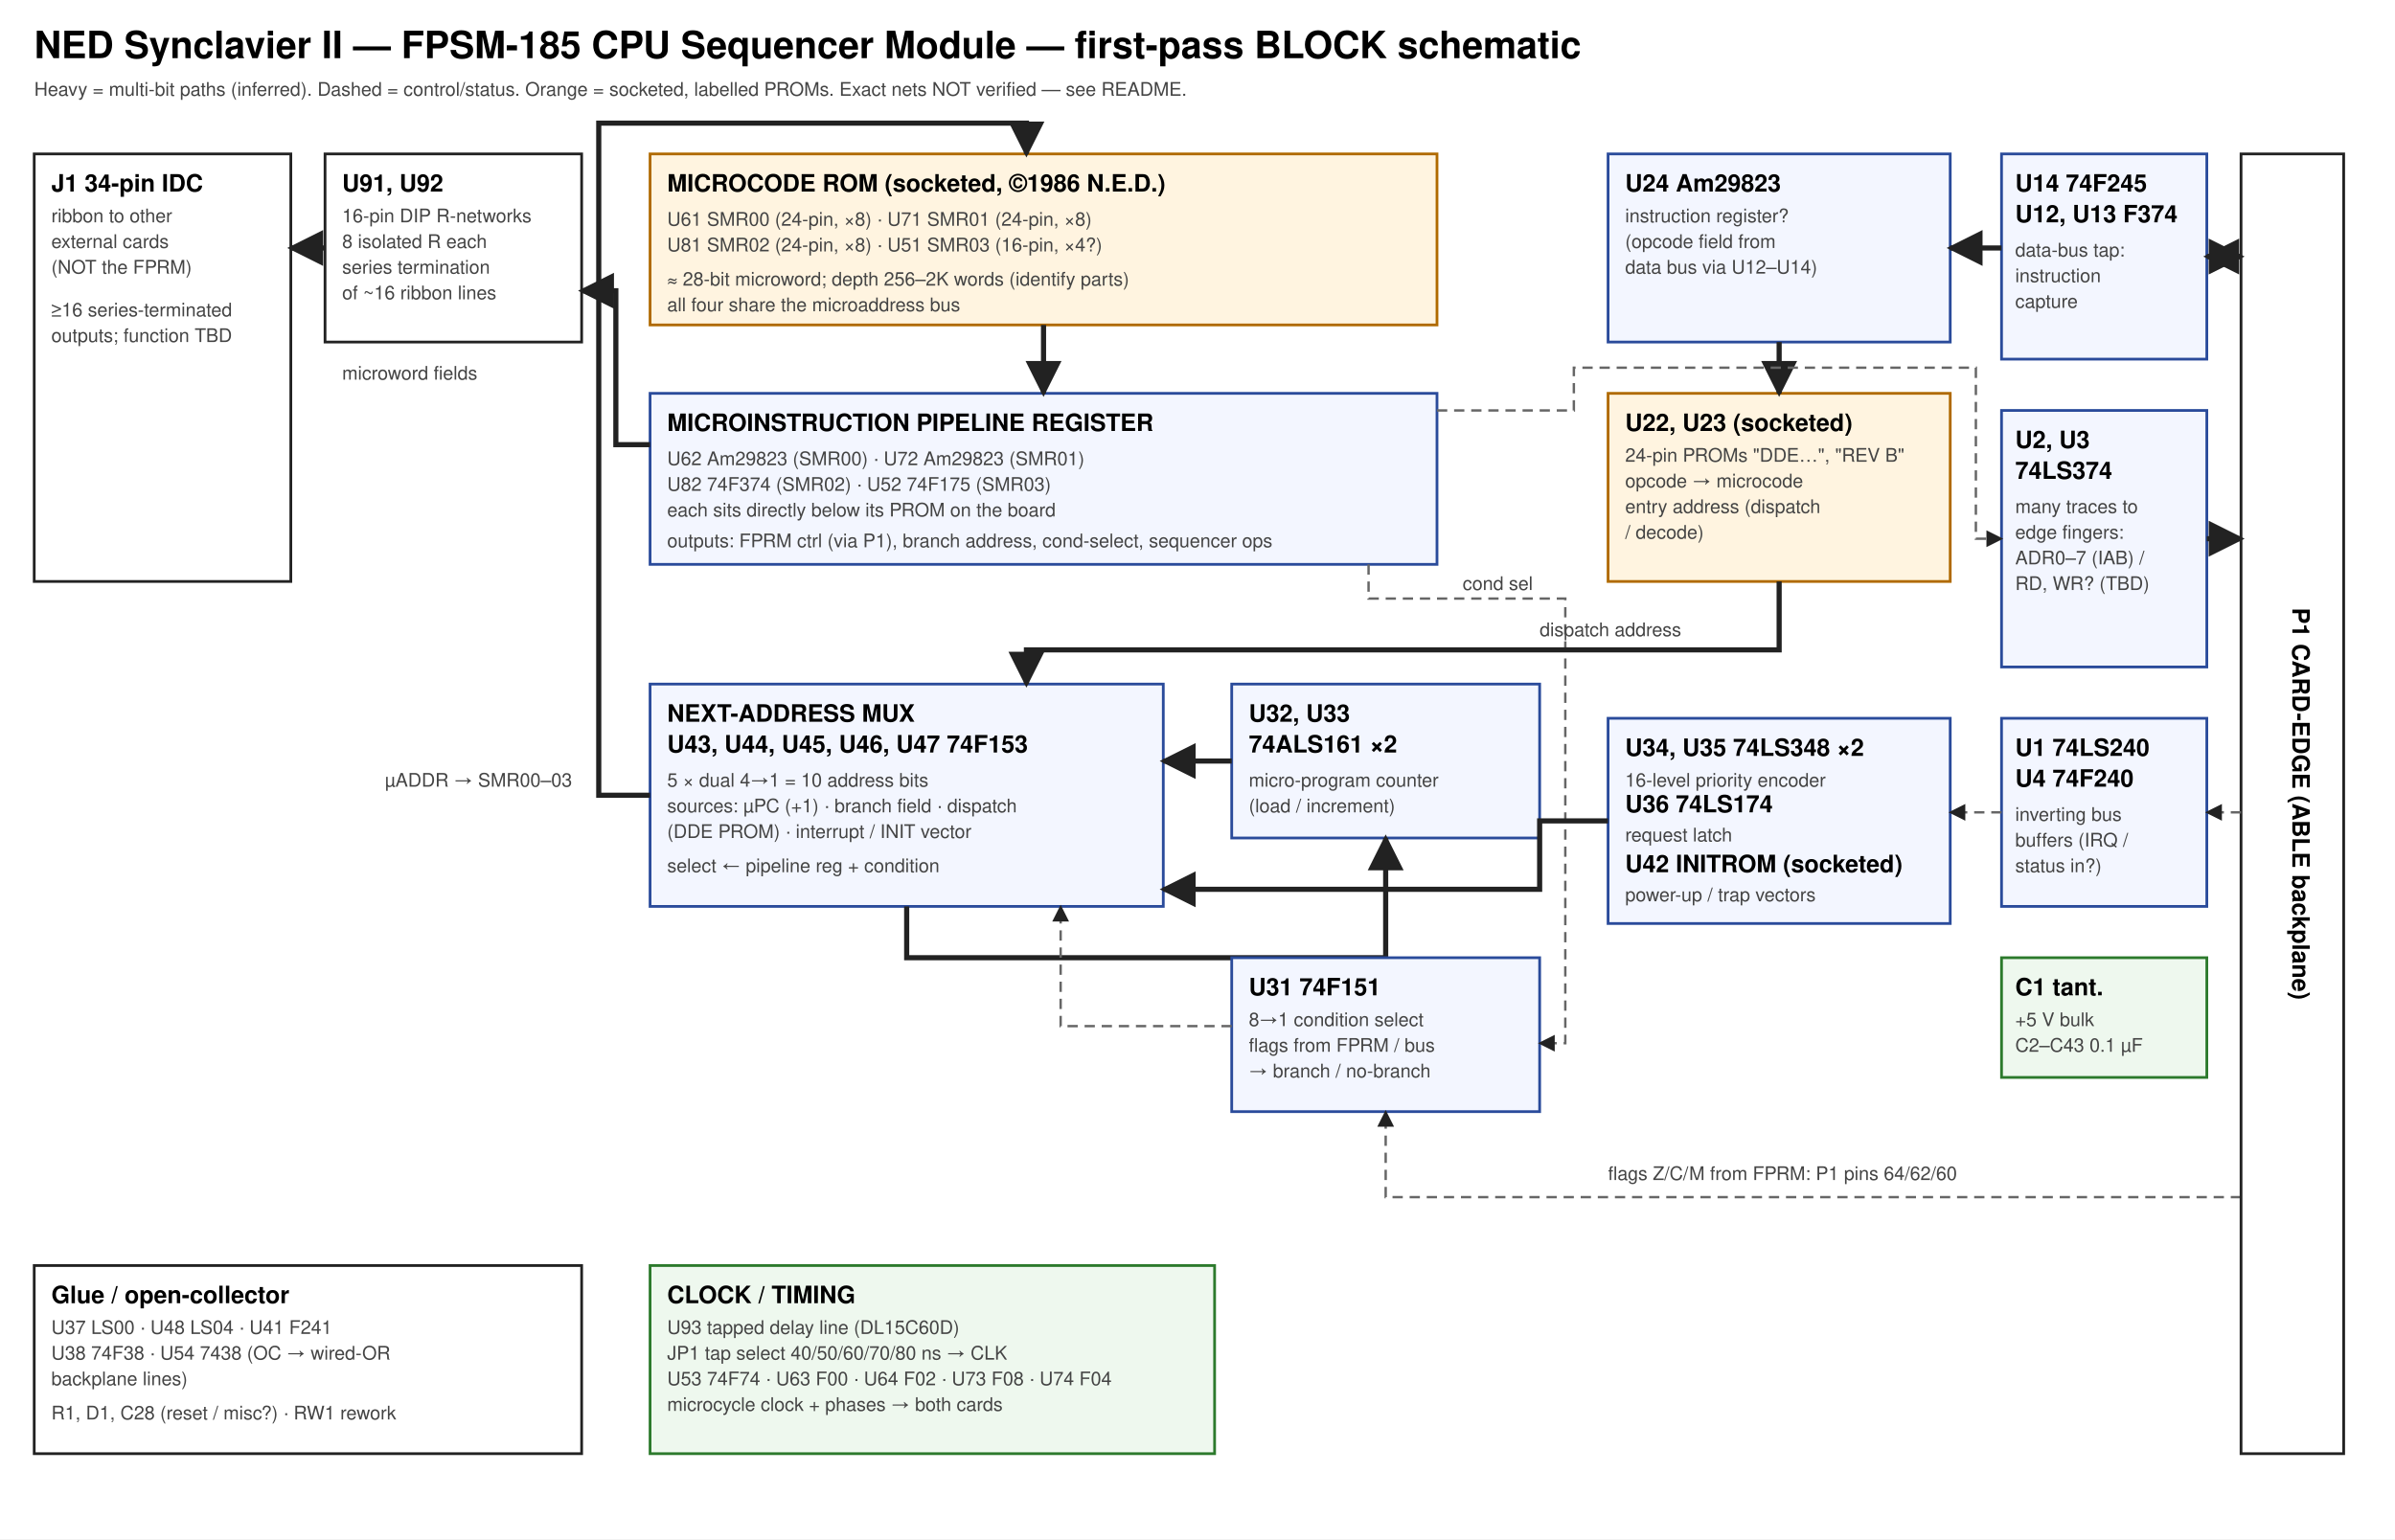
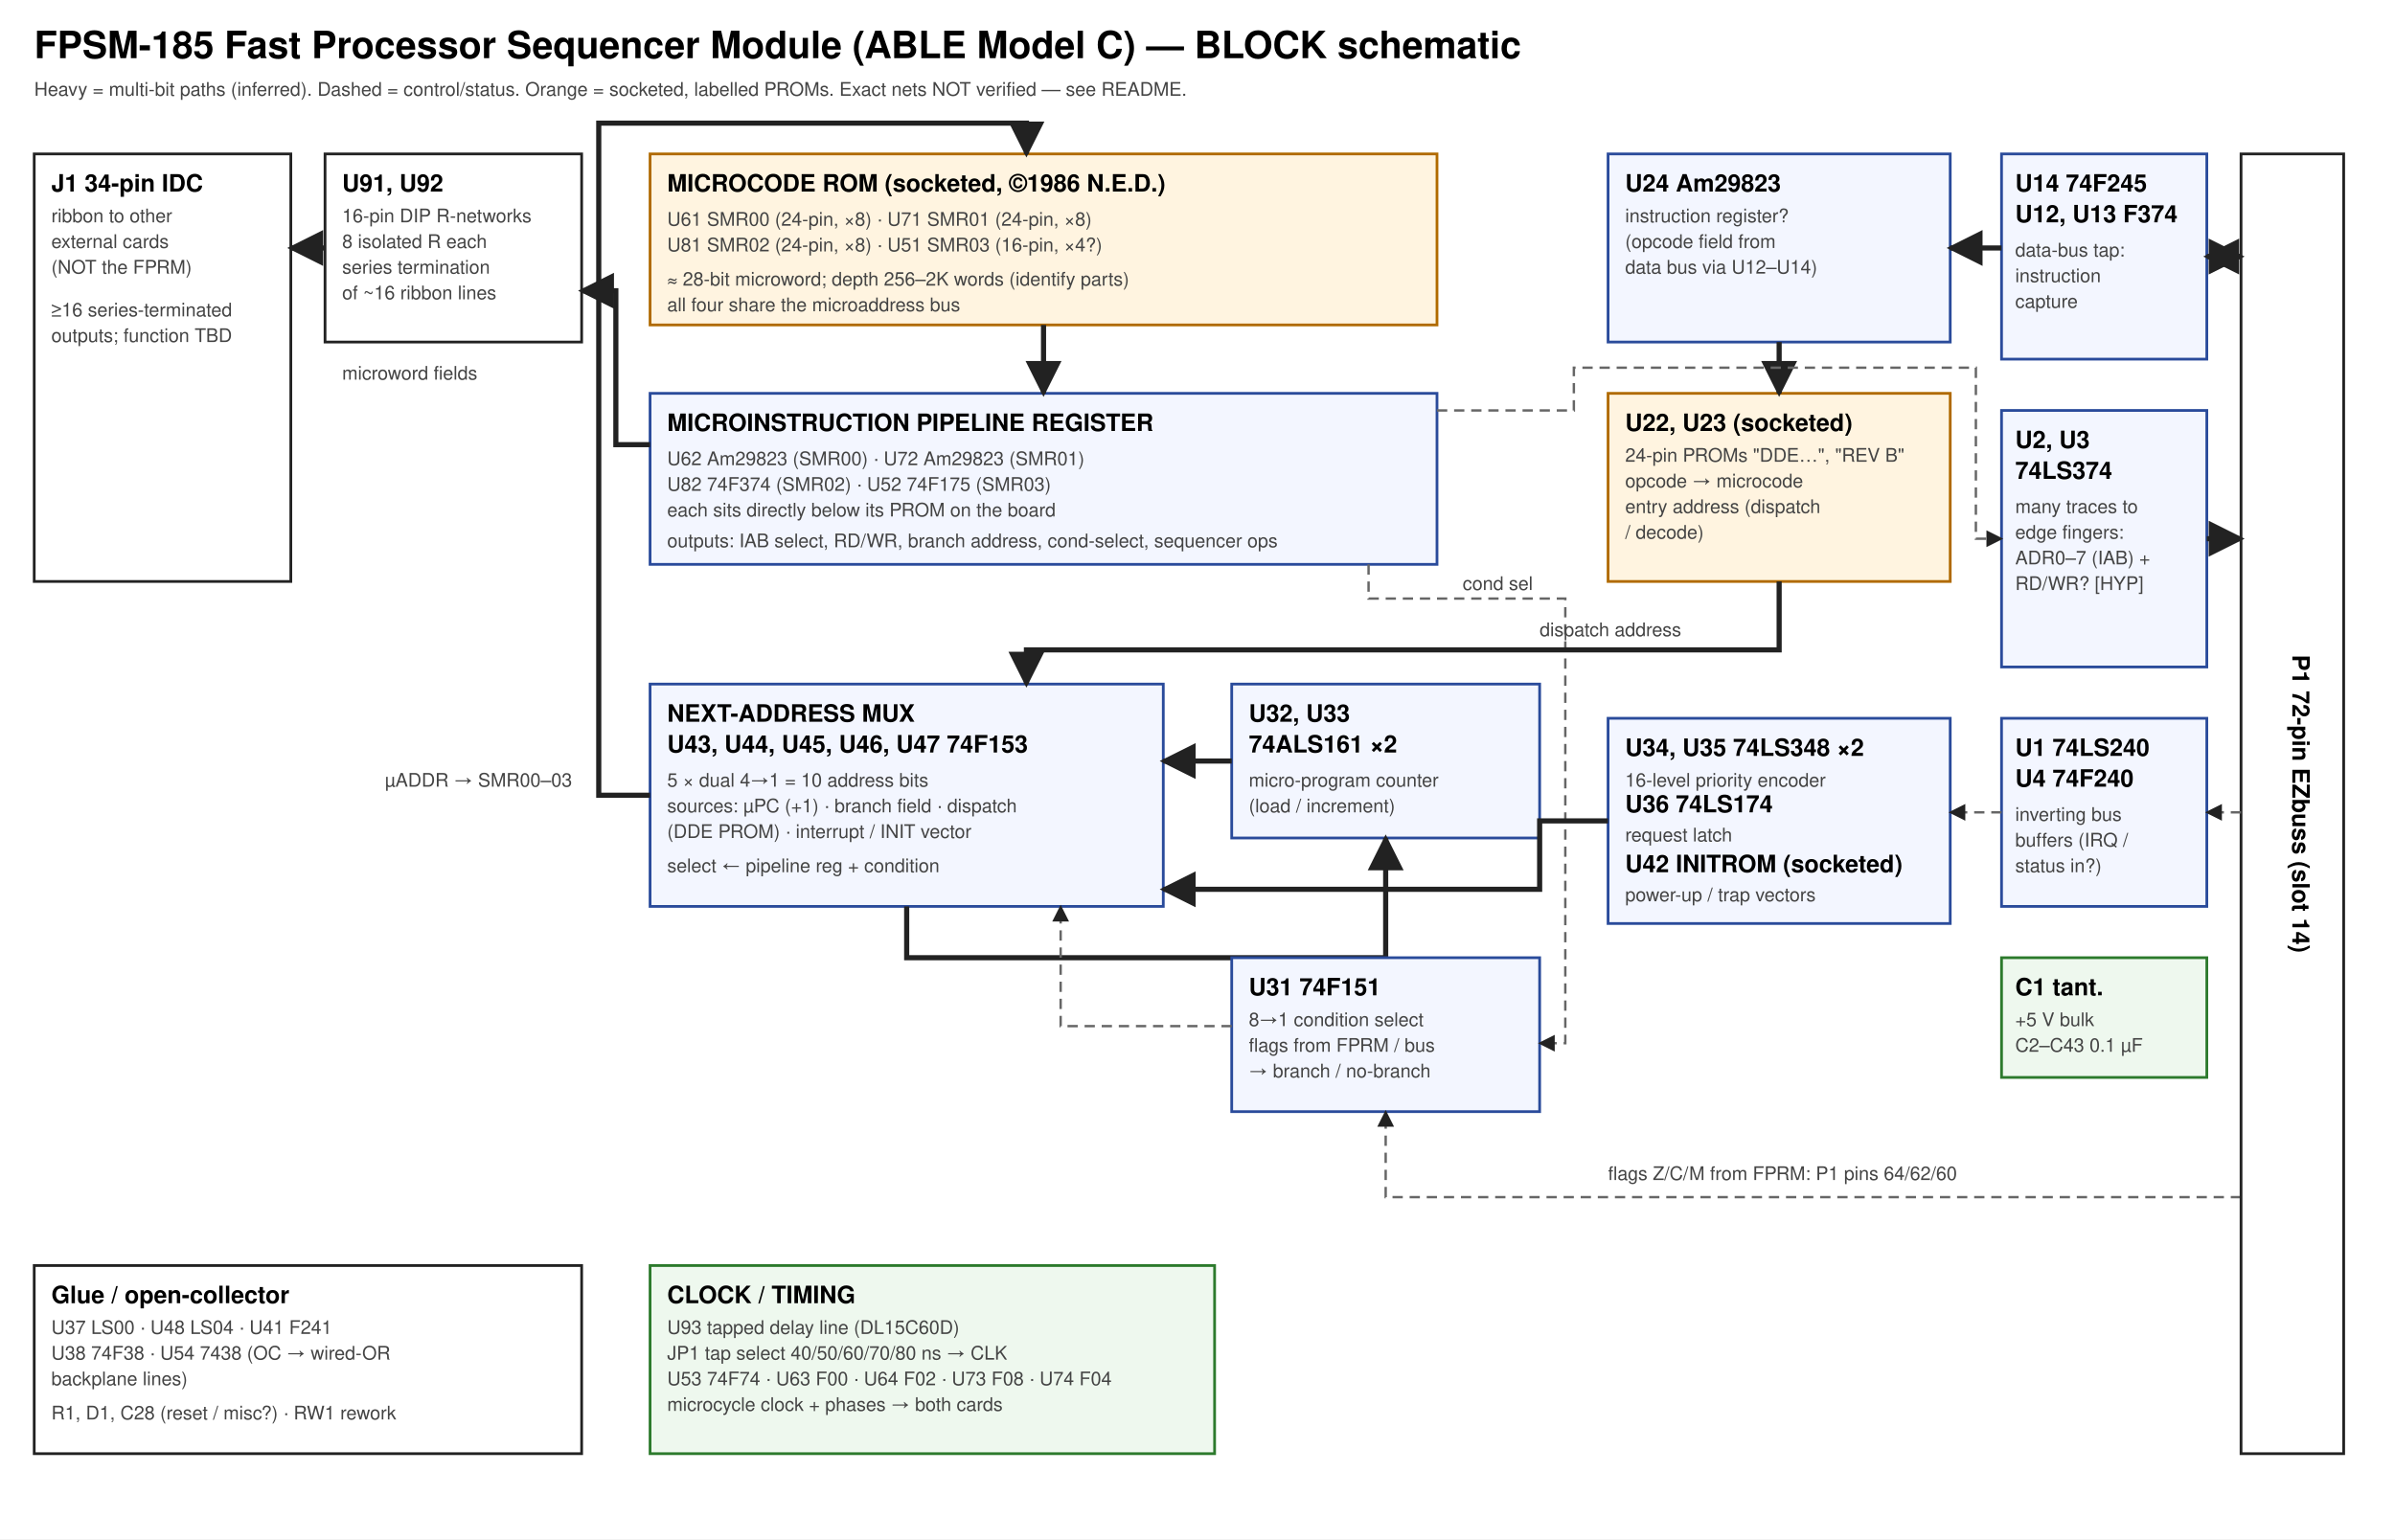
<svg xmlns="http://www.w3.org/2000/svg" width="1400" height="900" viewBox="0 0 1400 900" font-family="Helvetica, Arial, sans-serif" font-size="13">
  <defs>
    <marker id="a" viewBox="0 0 10 10" refX="9" refY="5" markerWidth="7" markerHeight="7" orient="auto-start-reverse">
      <path d="M0,0 L10,5 L0,10 z" fill="#222" />
    </marker>
    <style>
.b{fill:#fff;stroke:#222;stroke-width:1.6}
.u{fill:#f3f6ff;stroke:#2a4b9b;stroke-width:1.6}
.p{fill:#fff4e0;stroke:#b06a00;stroke-width:1.6}
.c{fill:#eef8ee;stroke:#2c7a2c;stroke-width:1.6}
.w{stroke:#222;stroke-width:3;fill:none}
.s{stroke:#666;stroke-width:1.4;fill:none;stroke-dasharray:6 4}
.t{font-weight:bold;font-size:14px}
.n{font-size:11px;fill:#444}
.h{font-size:22px;font-weight:bold}
</style>
  </defs>
  <rect width="1400" height="900" fill="#fff" />
-   <text x="20" y="34" class="h">NED Synclavier II — FPSM-185 CPU Sequencer Module — first-pass BLOCK schematic</text>
+   <text x="20" y="34" class="h">FPSM-185 Fast Processor Sequencer Module (ABLE Model C) — BLOCK schematic</text>
  <text x="20" y="56" class="n">Heavy = multi-bit paths (inferred). Dashed = control/status. Orange = socketed, labelled PROMs. Exact nets NOT verified — see README.</text>
  <rect x="20" y="90" width="150" height="250" class="b" />
  <text x="30" y="112" class="t">J1  34-pin IDC</text>
  <text x="30" y="130" class="n">ribbon to other</text>
  <text x="30" y="145" class="n">external cards</text>
  <text x="30" y="160" class="n">(NOT the FPRM)</text>
  <text x="30" y="185" class="n">≥16 series-terminated</text>
  <text x="30" y="200" class="n">outputs; function TBD</text>
  <rect x="190" y="90" width="150" height="110" class="b" />
  <text x="200" y="112" class="t">U91, U92</text>
  <text x="200" y="130" class="n">16-pin DIP R-networks</text>
  <text x="200" y="145" class="n">8 isolated R each</text>
  <text x="200" y="160" class="n">series termination</text>
  <text x="200" y="175" class="n">of ~16 ribbon lines</text>
  <path d="M190,145 H170" class="w" marker-end="url(#a)" />
  <rect x="380" y="90" width="460" height="100" class="p" />
  <text x="390" y="112" class="t">MICROCODE ROM  (socketed, ©1986 N.E.D.)</text>
  <text x="390" y="132" class="n">U61 SMR00 (24-pin, ×8) · U71 SMR01 (24-pin, ×8)</text>
  <text x="390" y="147" class="n">U81 SMR02 (24-pin, ×8) · U51 SMR03 (16-pin, ×4?)</text>
  <text x="390" y="167" class="n">≈ 28-bit microword; depth 256–2K words (identify parts)</text>
  <text x="390" y="182" class="n">all four share the microaddress bus</text>
  <rect x="380" y="230" width="460" height="100" class="u" />
  <text x="390" y="252" class="t">MICROINSTRUCTION PIPELINE REGISTER</text>
  <text x="390" y="272" class="n">U62 Am29823 (SMR00) · U72 Am29823 (SMR01)</text>
  <text x="390" y="287" class="n">U82 74F374 (SMR02) · U52 74F175 (SMR03)</text>
  <text x="390" y="302" class="n">each sits directly below its PROM on the board</text>
-   <text x="390" y="320" class="n">outputs: FPRM ctrl (via P1), branch address, cond-select, sequencer ops</text>
+   <text x="390" y="320" class="n">outputs: IAB select, RD/WR, branch address, cond-select, sequencer ops</text>
  <path d="M610,190 V230" class="w" marker-end="url(#a)" />
  <path d="M380,260 H360 V170 H340" class="w" marker-end="url(#a)" />
  <text x="200" y="222" class="n">microword fields</text>
  <rect x="380" y="400" width="300" height="130" class="u" />
  <text x="390" y="422" class="t">NEXT-ADDRESS MUX</text>
  <text x="390" y="440" class="t">U43, U44, U45, U46, U47  74F153</text>
  <text x="390" y="460" class="n">5 × dual 4→1 = 10 address bits</text>
  <text x="390" y="475" class="n">sources: µPC (+1) · branch field · dispatch</text>
  <text x="390" y="490" class="n">(DDE PROM) · interrupt / INIT vector</text>
  <text x="390" y="510" class="n">select ← pipeline reg + condition</text>
  <path d="M380,465 H350 V72 H600 V90" class="w" marker-end="url(#a)" />
  <text x="225" y="460" class="n">µADDR → SMR00–03</text>
  <rect x="720" y="400" width="180" height="90" class="u" />
  <text x="730" y="422" class="t">U32, U33</text>
  <text x="730" y="440" class="t">74ALS161 ×2</text>
  <text x="730" y="460" class="n">micro-program counter</text>
  <text x="730" y="475" class="n">(load / increment)</text>
  <path d="M720,445 H680" class="w" marker-end="url(#a)" />
  <path d="M530,530 V560 H810 V490" class="w" marker-end="url(#a)" />
  <rect x="720" y="560" width="180" height="90" class="u" />
  <text x="730" y="582" class="t">U31  74F151</text>
  <text x="730" y="600" class="n">8→1 condition select</text>
  <text x="730" y="615" class="n">flags from FPRM / bus</text>
  <text x="730" y="630" class="n">→ branch / no-branch</text>
  <path d="M720,600 H620 V530" class="s" marker-end="url(#a)" />
  <path d="M1310,700 H810 V650" class="s" marker-end="url(#a)" />
  <text x="940" y="690" class="n">flags Z/C/M from FPRM: P1 pins 64/62/60</text>
  <path d="M800,330 V350 H915 V610 H900" class="s" marker-end="url(#a)" />
  <text x="855" y="345" class="n">cond sel</text>
  <rect x="940" y="90" width="200" height="110" class="u" />
  <text x="950" y="112" class="t">U24  Am29823</text>
  <text x="950" y="130" class="n">instruction register?</text>
  <text x="950" y="145" class="n">(opcode field from</text>
  <text x="950" y="160" class="n">data bus via U12–U14)</text>
  <rect x="940" y="230" width="200" height="110" class="p" />
  <text x="950" y="252" class="t">U22, U23  (socketed)</text>
  <text x="950" y="270" class="n">24-pin PROMs "DDE…", "REV B"</text>
  <text x="950" y="285" class="n">opcode → microcode</text>
  <text x="950" y="300" class="n">entry address (dispatch</text>
  <text x="950" y="315" class="n">/ decode)</text>
  <path d="M1040,200 V230" class="w" marker-end="url(#a)" />
  <path d="M1040,340 V380 H600 V400" class="w" marker-end="url(#a)" />
  <text x="900" y="372" class="n">dispatch address</text>
  <rect x="940" y="420" width="200" height="120" class="u" />
  <text x="950" y="442" class="t">U34, U35  74LS348 ×2</text>
  <text x="950" y="460" class="n">16-level priority encoder</text>
  <text x="950" y="475" class="t">U36  74LS174</text>
  <text x="950" y="492" class="n">request latch</text>
  <text x="950" y="510" class="t">U42  INITROM (socketed)</text>
  <text x="950" y="527" class="n">power-up / trap vectors</text>
  <path d="M940,480 H900 V520 H680" class="w" marker-end="url(#a)" />
  <rect x="380" y="740" width="330" height="110" class="c" />
  <text x="390" y="762" class="t">CLOCK / TIMING</text>
  <text x="390" y="780" class="n">U93 tapped delay line (DL15C60D)</text>
  <text x="390" y="795" class="n">JP1 tap select 40/50/60/70/80 ns → CLK</text>
  <text x="390" y="810" class="n">U53 74F74 · U63 F00 · U64 F02 · U73 F08 · U74 F04</text>
  <text x="390" y="825" class="n">microcycle clock + phases → both cards</text>
  <rect x="20" y="740" width="320" height="110" class="b" />
  <text x="30" y="762" class="t">Glue / open-collector</text>
  <text x="30" y="780" class="n">U37 LS00 · U48 LS04 · U41 F241</text>
  <text x="30" y="795" class="n">U38 74F38 · U54 7438 (OC → wired-OR</text>
  <text x="30" y="810" class="n">backplane lines)</text>
  <text x="30" y="830" class="n">R1, D1, C28 (reset / misc?) · RW1 rework</text>
  <rect x="1310" y="90" width="60" height="760" class="b" />
-   <text x="1340" y="470" class="t" transform="rotate(90 1340 470)" text-anchor="middle">P1  CARD-EDGE  (ABLE backplane)</text>
+   <text x="1340" y="470" class="t" transform="rotate(90 1340 470)" text-anchor="middle">P1  72-pin EZbuss (slot 14)</text>
  <rect x="1170" y="90" width="120" height="120" class="u" />
  <text x="1178" y="112" class="t">U14 74F245</text>
  <text x="1178" y="130" class="t">U12, U13 F374</text>
  <text x="1178" y="150" class="n">data-bus tap:</text>
  <text x="1178" y="165" class="n">instruction</text>
  <text x="1178" y="180" class="n">capture</text>
  <rect x="1170" y="240" width="120" height="150" class="u" />
  <text x="1178" y="262" class="t">U2, U3</text>
  <text x="1178" y="280" class="t">74LS374</text>
  <text x="1178" y="300" class="n">many traces to</text>
  <text x="1178" y="315" class="n">edge fingers:</text>
-   <text x="1178" y="330" class="n">ADR0–7 (IAB) /</text>
-   <text x="1178" y="345" class="n">RD, WR? (TBD)</text>
+   <text x="1178" y="330" class="n">ADR0–7 (IAB) +</text>
+   <text x="1178" y="345" class="n">RD/WR? [HYP]</text>
  <rect x="1170" y="420" width="120" height="110" class="u" />
  <text x="1178" y="442" class="t">U1 74LS240</text>
  <text x="1178" y="460" class="t">U4 74F240</text>
  <text x="1178" y="480" class="n">inverting bus</text>
  <text x="1178" y="495" class="n">buffers (IRQ /</text>
  <text x="1178" y="510" class="n">status in?)</text>
  <rect x="1170" y="560" width="120" height="70" class="c" />
  <text x="1178" y="582" class="t">C1 tant.</text>
  <text x="1178" y="600" class="n">+5 V bulk</text>
  <text x="1178" y="615" class="n">C2–C43 0.1 µF</text>
  <path d="M1310,150 H1290" class="w" marker-end="url(#a)" marker-start="url(#a)" />
  <path d="M1170,145 H1140" class="w" marker-end="url(#a)" />
  <path d="M1290,315 H1310" class="w" marker-end="url(#a)" />
  <path d="M1310,475 H1290" class="s" marker-end="url(#a)" />
  <path d="M1170,475 H1140" class="s" marker-end="url(#a)" />
  <path d="M840,240 H920 V215 H1155 V315 H1170" class="s" marker-end="url(#a)" />
  <text x="1000" y="215" class="n"> </text>
</svg>
